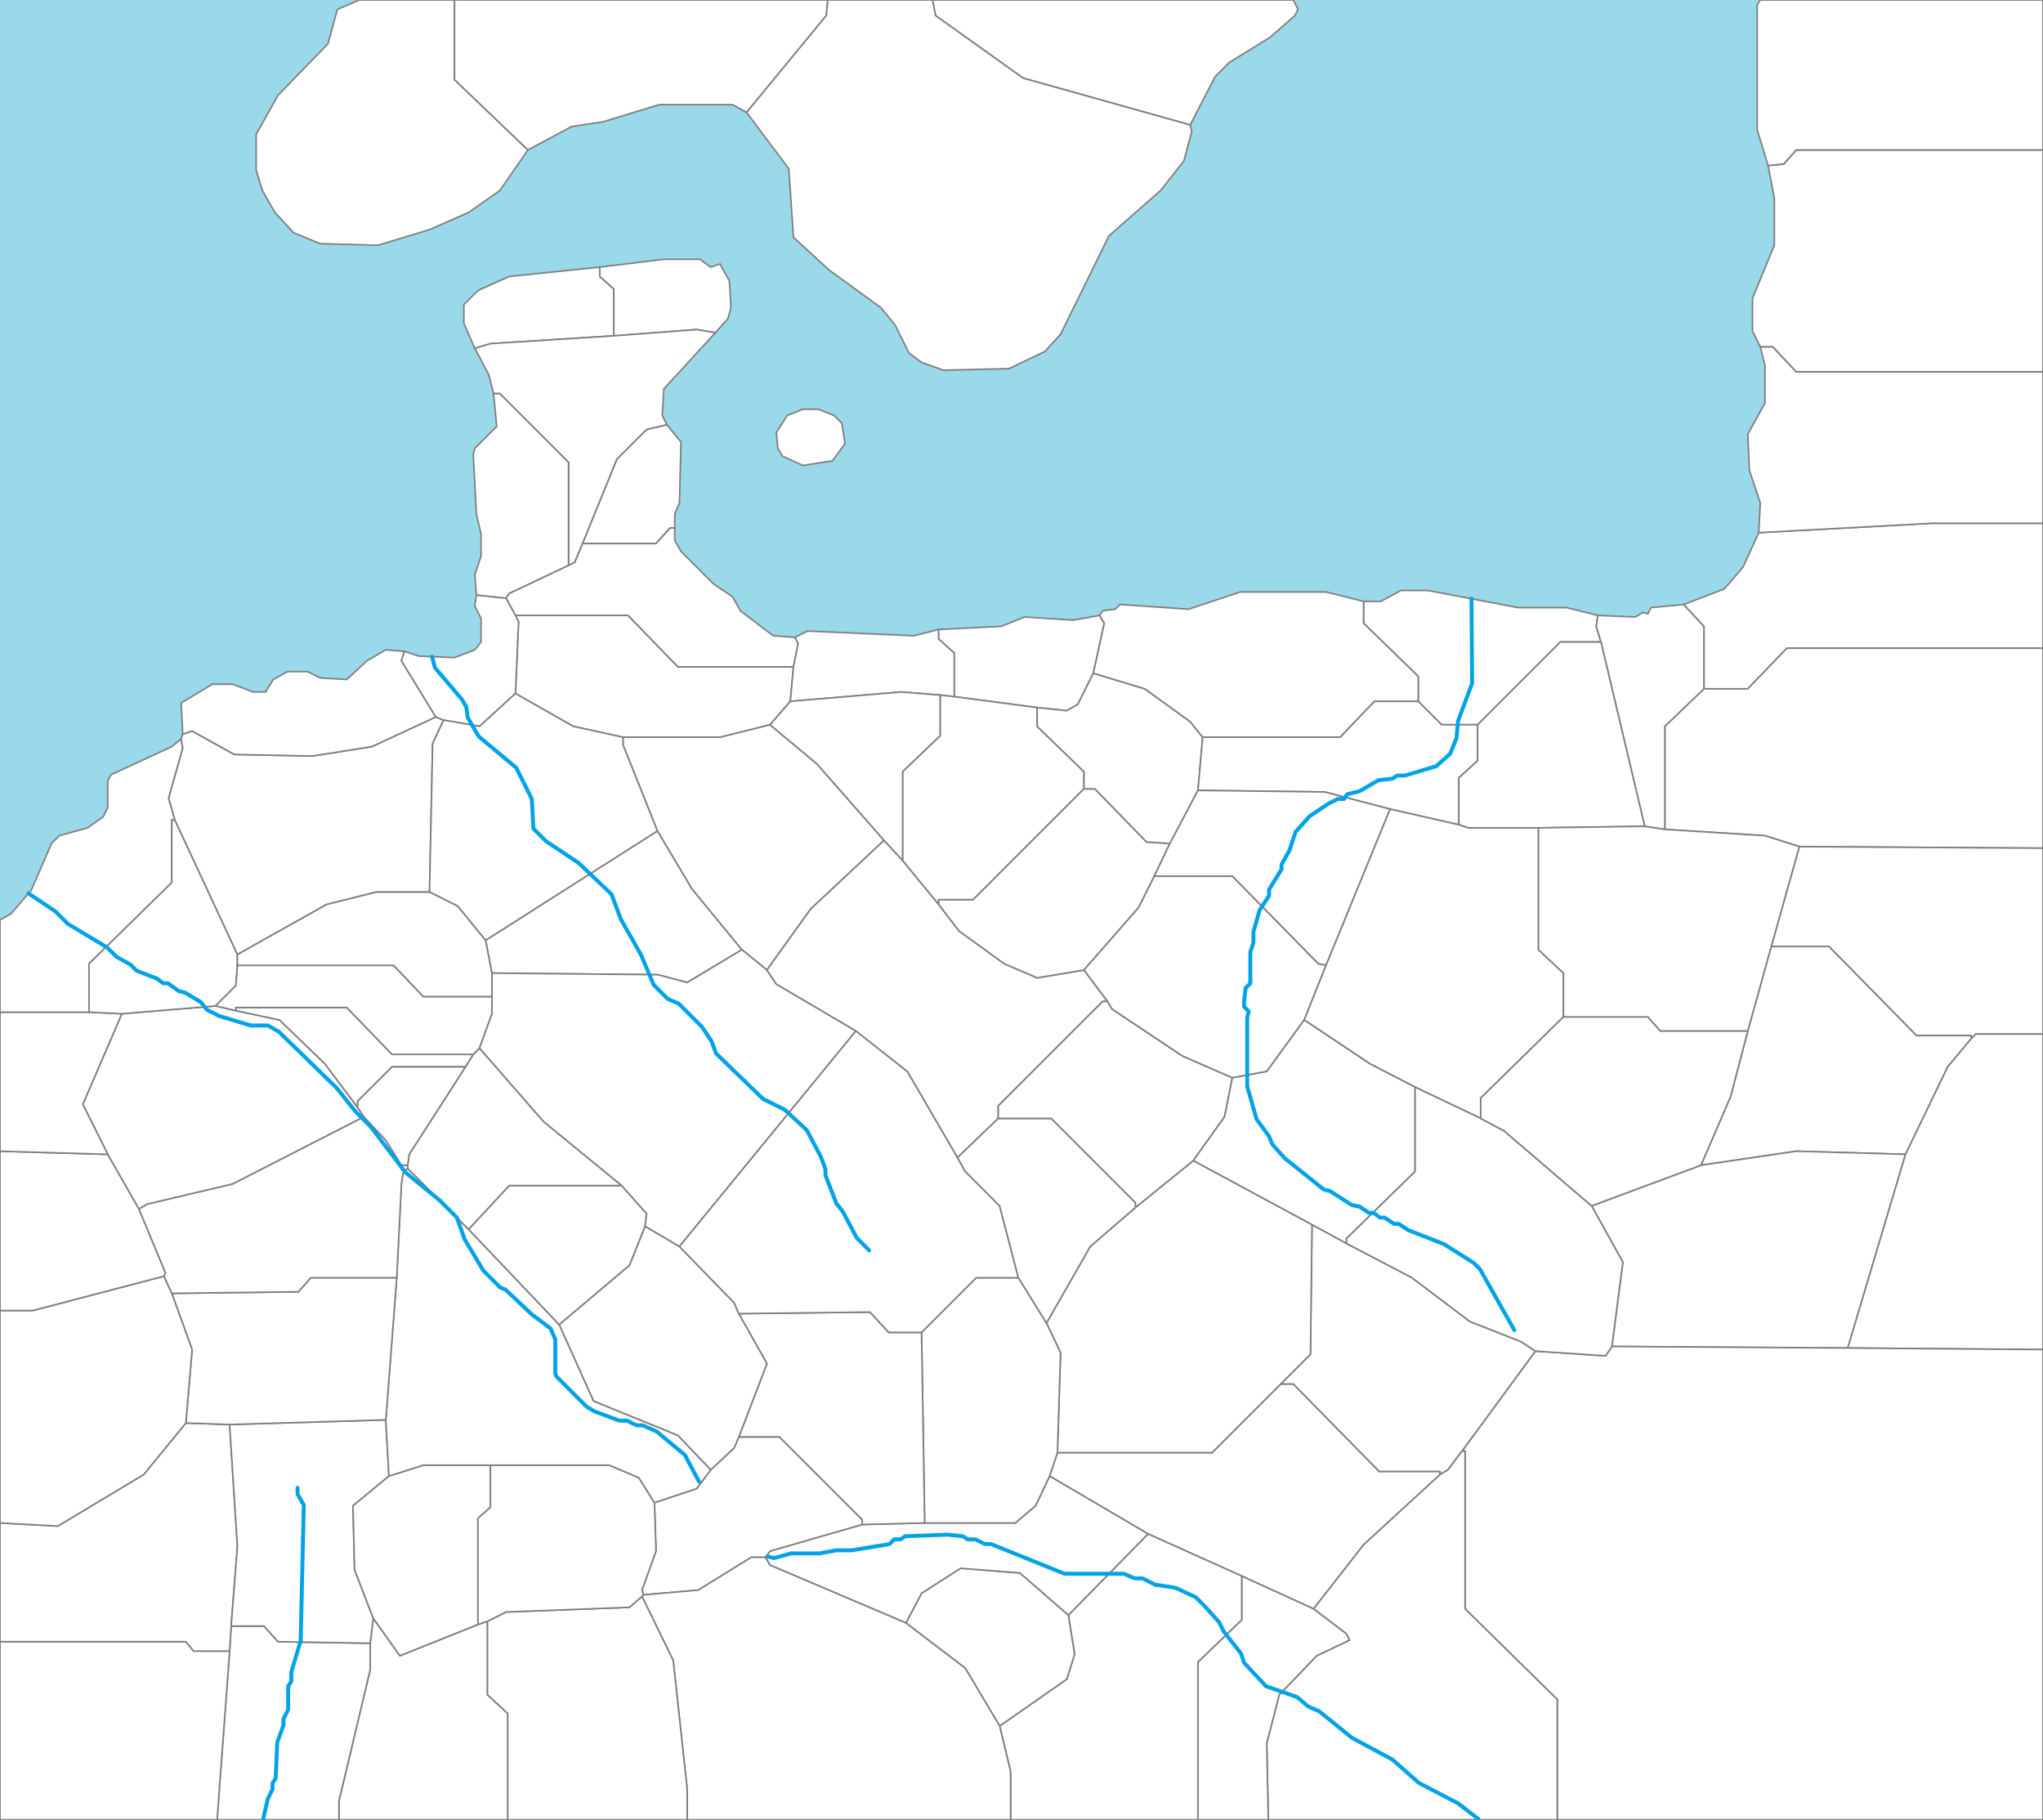
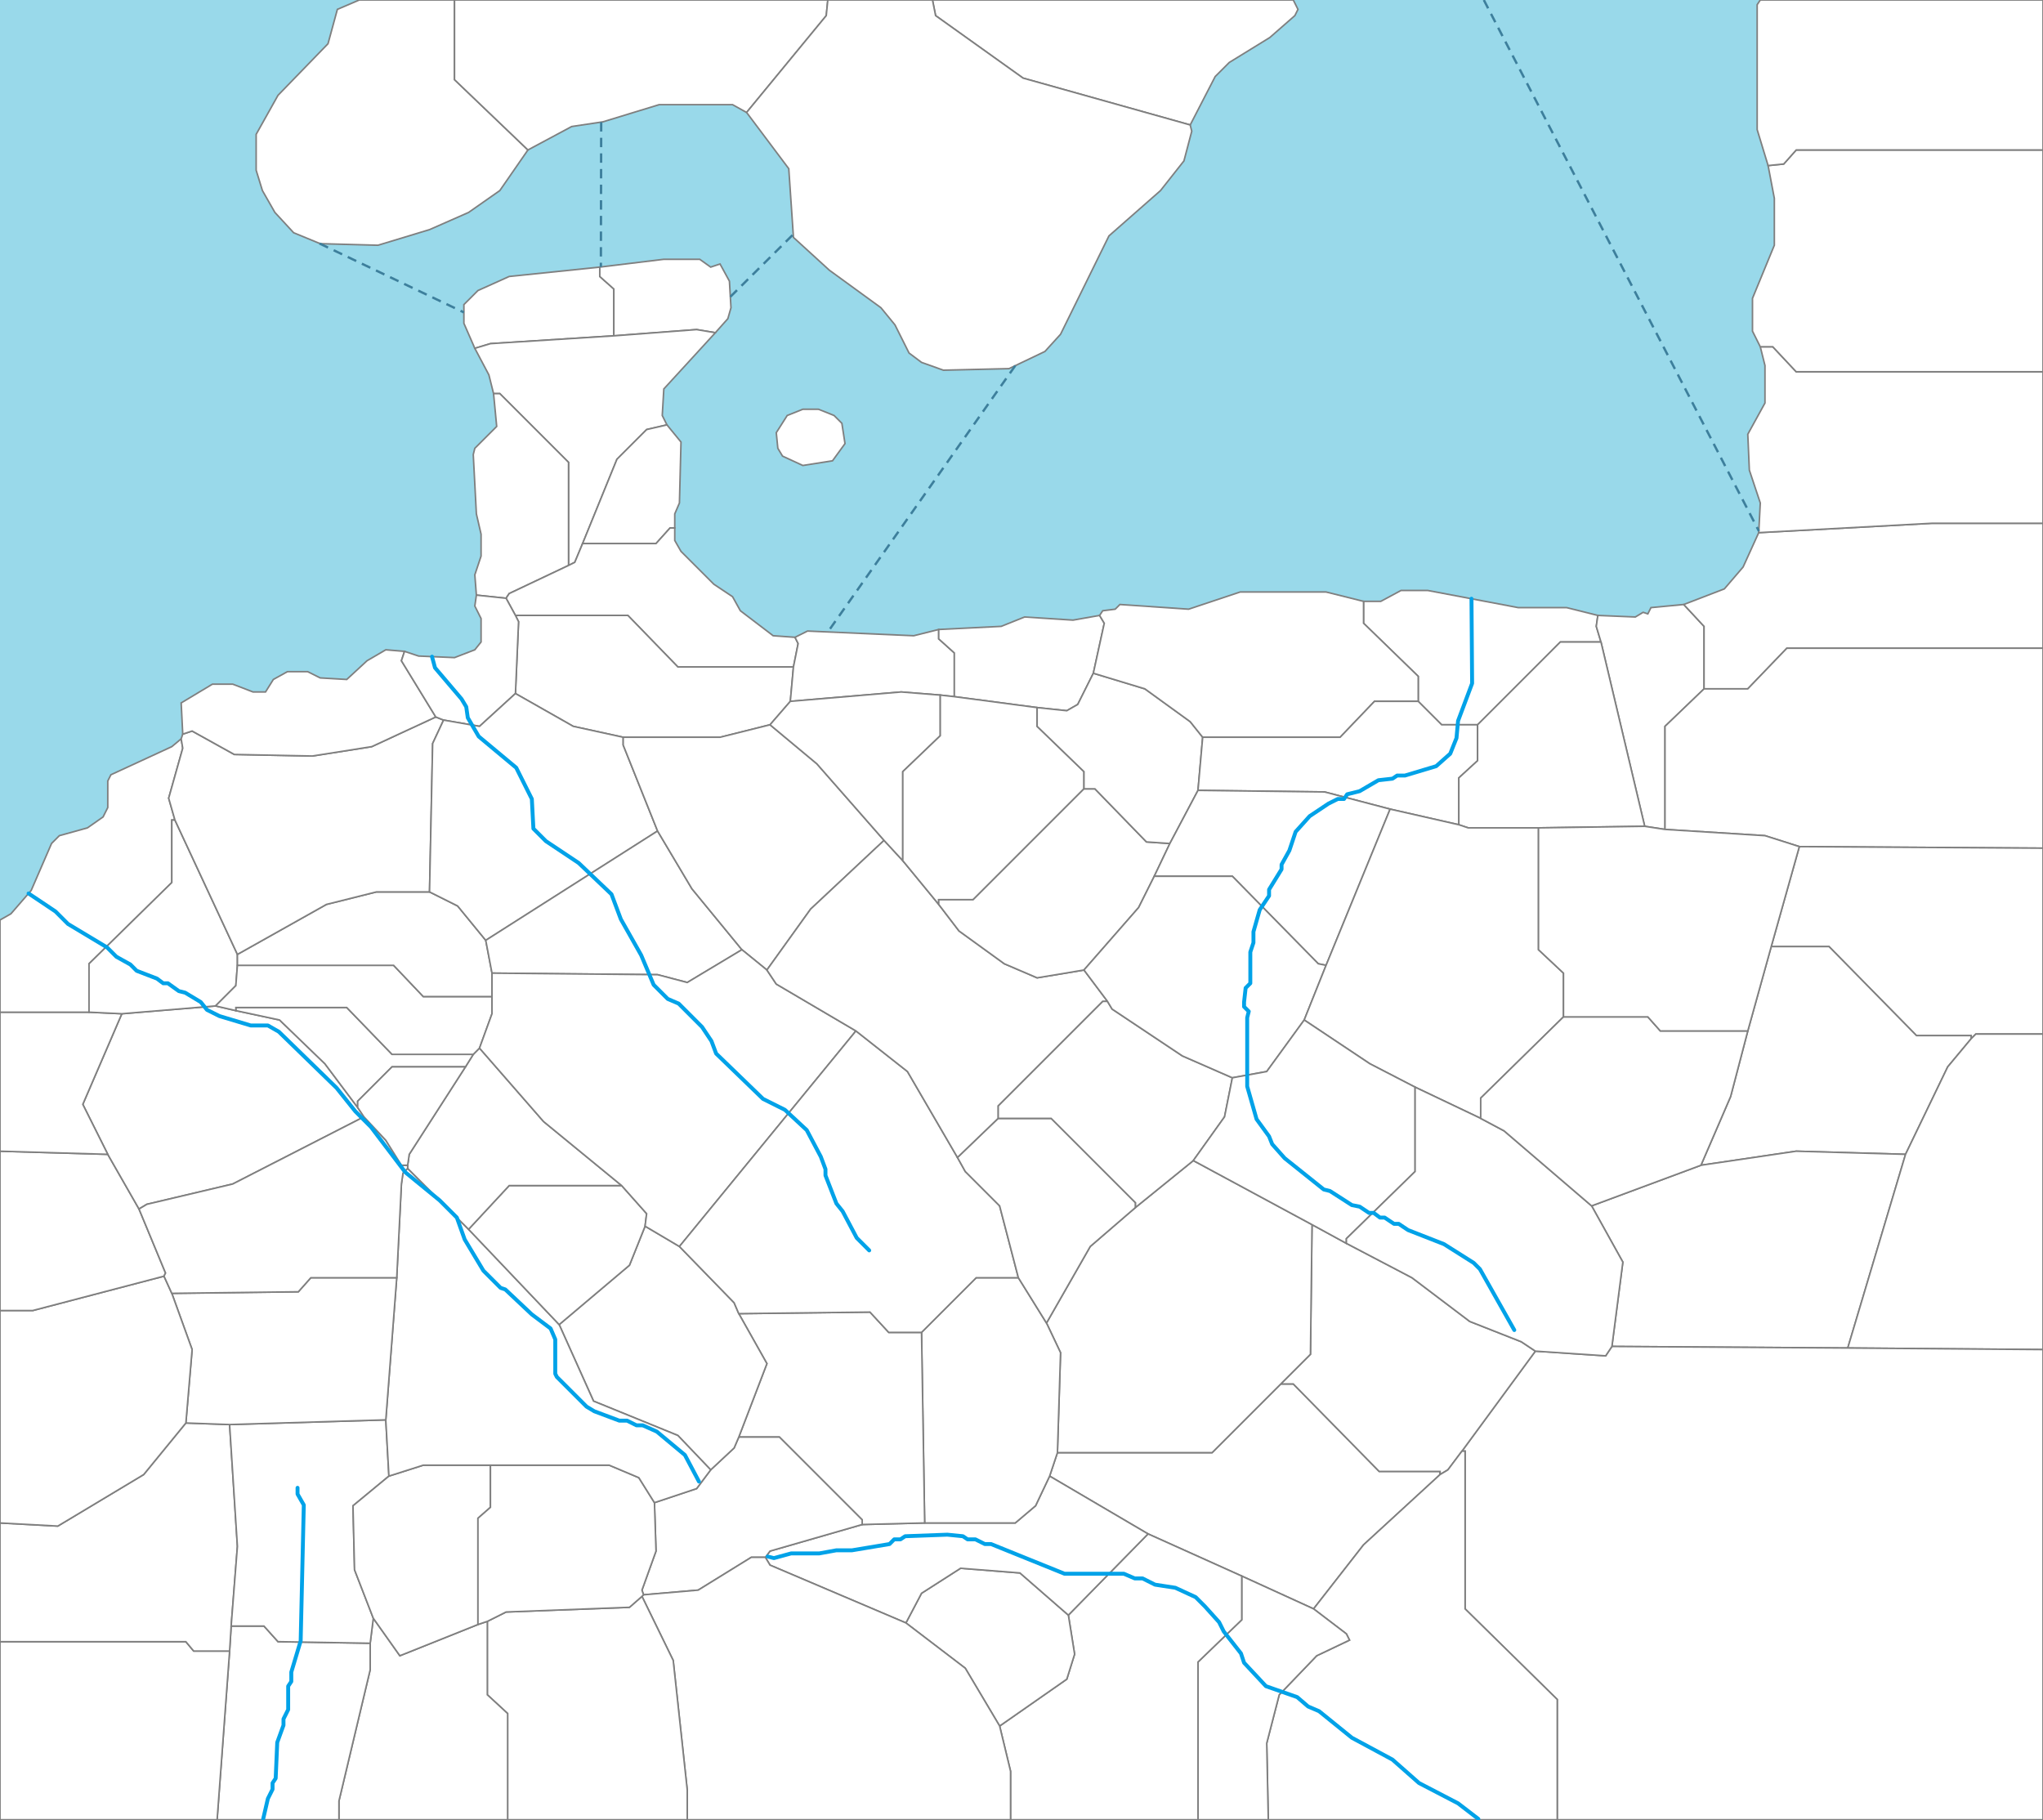
<svg xmlns="http://www.w3.org/2000/svg" viewBox="0 0 1308 1165" width="1308" height="1165">
  <rect width="1308" height="1165" fill="#99d9ea" />
  <g id="lands" fill="#ffffff" stroke="#7f7f7f" stroke-width="1">
    <path id="land-1" d="M230 0 L291 0 L291 51 L338 96 L320 122 L300 136 L275 147 L242 157 L205 156 L188 149 L176 136 L168 122 L164 109 L164 86 L178 61 L210 28 L216 6 Z" />
    <path id="land-2" d="M291 0 L530 0 L529 10 L478 72 L469 67 L422 67 L386 78 L366 81 L338 96 L291 51 Z" />
    <path id="land-3" d="M597 0 L828 0 L831 6 L829 10 L813 24 L787 40 L778 49 L762 80 L655 50 L599 10 Z" />
    <path id="land-4" d="M304 223 L297 207 L297 195 L306 186 L326 177 L384 171 L384 177 L393 185 L393 215 L314 220 Z" />
    <path id="land-5" d="M384 171 L425 166 L448 166 L455 171 L461 169 L467 180 L468 197 L466 204 L458 213 L446 211 L393 215 L393 185 L384 177 Z" />
    <path id="land-6" d="M478 72 L529 10 L530 0 L597 0 L599 10 L655 50 L762 80 L763 84 L758 103 L743 122 L710 151 L679 214 L669 225 L646 236 L604 237 L590 232 L582 226 L573 208 L564 197 L531 173 L508 152 L505 108 Z" />
    <path id="land-7" d="M497 277 L504 266 L514 262 L524 262 L534 266 L539 271 L541 284 L533 295 L514 298 L501 292 L498 287 Z" />
    <path id="land-8" d="M304 223 L314 220 L393 215 L446 211 L458 213 L425 249 L424 266 L427 272 L414 275 L395 294 L373 348 L368 360 L364 362 L364 296 L320 252 L316 252 L313 240 Z" />
    <path id="land-9" d="M305 381 L304 368 L308 356 L308 342 L305 329 L303 291 L304 287 L318 273 L316 252 L320 252 L364 296 L364 362 L326 380 L324 383 Z" />
    <path id="land-10" d="M373 348 L395 294 L414 275 L427 272 L436 283 L435 322 L432 329 L432 338 L429 338 L420 348 Z" />
    <path id="land-11" d="M324 383 L326 380 L364 362 L368 360 L373 348 L420 348 L429 338 L432 338 L432 346 L436 353 L457 374 L469 382 L474 391 L495 407 L509 408 L511 412 L508 427 L434 427 L402 394 L330 394 Z" />
    <path id="land-12" d="M330 394 L402 394 L434 427 L508 427 L506 449 L493 464 L461 472 L399 472 L367 465 L330 444 L332 398 Z" />
    <path id="land-13" d="M506 449 L508 427 L511 412 L509 408 L517 404 L585 407 L601 403 L601 409 L611 418 L611 446 L602 445 L577 443 Z" />
    <path id="land-14" d="M601 403 L641 401 L656 395 L687 397 L704 394 L707 399 L700 431 L690 451 L683 455 L664 453 L611 446 L611 418 L601 409 Z" />
    <path id="land-15" d="M1023 394 L1003 389 L972 389 L914 378 L897 378 L884 385 L873 385 L873 399 L908 433 L908 449 L923 464 L946 464 L999 411 L1025 411 L1022 401 Z" />
    <path id="land-16" d="M1023 394 L1047 395 L1052 392 L1055 393 L1057 389 L1078 387 L1091 401 L1091 441 L1066 465 L1066 531 L1053 529 L1025 411 L1022 401 Z" />
    <path id="land-17" d="M1078 387 L1104 377 L1116 363 L1126 341 L1237 335 L1308 335 L1308 415 L1144 415 L1119 441 L1091 441 L1091 401 Z" />
    <path id="land-18" d="M1126 341 L1127 322 L1120 301 L1119 278 L1130 258 L1130 234 L1127 222 L1135 222 L1150 238 L1308 238 L1308 335 L1237 335 Z" />
    <path id="land-19" d="M1127 222 L1122 212 L1122 191 L1136 157 L1136 127 L1132 106 L1142 105 L1150 96 L1308 96 L1308 238 L1150 238 L1135 222 Z" />
    <path id="land-20" d="M1066 531 L1066 465 L1091 441 L1119 441 L1144 415 L1308 415 L1308 543 L1152 542 L1130 535 Z" />
    <path id="land-21" d="M1134 606 L1152 542 L1308 543 L1308 662 L1265 662 L1262 665 L1262 663 L1227 663 L1171 606 Z" />
    <path id="land-22" d="M1089 746 L1108 702 L1119 660 L1134 606 L1171 606 L1227 663 L1262 663 L1262 665 L1247 683 L1220 739 L1150 737 Z" />
    <path id="land-23" d="M1019 772 L1089 746 L1150 737 L1220 739 L1183 863 L1032 862 L1039 808 Z" />
    <path id="land-24" d="M1183 863 L1220 739 L1247 683 L1262 665 L1265 662 L1308 662 L1308 864 Z" />
    <path id="land-26" d="M1032 862 L1183 863 L1308 864 L1308 1165 L997 1165 L997 1088 L938 1030 L938 929 L936 929 L983 865 L1028 868 Z" />
    <path id="land-28" d="M672 945 L677 930 L776 930 L820 886 L828 886 L883 942 L922 942 L922 944 L873 989 L841 1030 L795 1009 L735 982 Z" />
    <path id="land-29" d="M820 886 L839 867 L840 784 L862 796 L904 818 L941 846 L974 859 L983 865 L936 929 L927 941 L922 944 L922 942 L883 942 L828 886 Z" />
    <path id="land-30" d="M670 847 L698 798 L727 773 L764 743 L840 784 L839 867 L820 886 L776 930 L677 930 L679 866 Z" />
    <path id="land-31" d="M812 1165 L811 1116 L819 1085 L843 1060 L864 1050 L862 1046 L841 1030 L873 989 L922 944 L927 941 L936 929 L938 929 L938 1030 L997 1088 L997 1165 Z" />
    <path id="land-32" d="M767 1165 L767 1064 L795 1037 L795 1009 L841 1030 L862 1046 L864 1050 L843 1060 L819 1085 L811 1116 L812 1165 Z" />
    <path id="land-33" d="M640 1105 L683 1075 L688 1059 L684 1034 L735 982 L795 1009 L795 1037 L767 1064 L767 1165 L647 1165 L647 1134 Z" />
    <path id="land-34" d="M580 1039 L590 1020 L615 1004 L653 1007 L684 1034 L688 1059 L683 1075 L640 1105 L618 1068 Z" />
    <path id="land-35" d="M490 997 L493 993 L552 976 L592 975 L650 975 L663 964 L672 945 L735 982 L684 1034 L653 1007 L615 1004 L590 1020 L580 1039 L493 1002 Z" />
    <path id="land-36" d="M590 853 L625 818 L652 818 L670 847 L679 866 L677 930 L672 945 L663 964 L650 975 L592 975 Z" />
    <path id="land-37" d="M473 841 L557 840 L569 853 L590 853 L592 975 L552 976 L552 973 L499 920 L473 920 L491 873 Z" />
    <path id="land-38" d="M412 1021 L411 1018 L420 993 L419 962 L446 953 L455 941 L470 927 L473 920 L499 920 L552 973 L552 976 L493 993 L490 997 L481 997 L447 1018 Z" />
    <path id="land-39" d="M411 1022 L412 1021 L447 1018 L481 997 L490 997 L493 1002 L580 1039 L618 1068 L640 1105 L647 1134 L647 1165 L440 1165 L440 1146 L431 1063 Z" />
    <path id="land-40" d="M312 1038 L324 1032 L403 1029 L411 1022 L431 1063 L440 1146 L440 1165 L325 1165 L325 1097 L312 1085 Z" />
    <path id="land-41" d="M217 1165 L217 1153 L237 1069 L237 1052 L239 1036 L256 1060 L306 1040 L312 1038 L312 1085 L325 1097 L325 1165 Z" />
    <path id="land-42" d="M139 1165 L147 1057 L148 1041 L169 1041 L178 1051 L237 1052 L237 1069 L217 1153 L217 1165 Z" />
    <path id="land-43" d="M0 1051 L119 1051 L124 1057 L147 1057 L139 1165 L0 1165 Z" />
    <path id="land-44" d="M0 1051 L0 975 L37 977 L92 944 L119 911 L147 912 L152 990 L148 1041 L147 1057 L124 1057 L119 1051 Z" />
    <path id="land-45" d="M147 912 L247 909 L249 945 L226 964 L227 1005 L239 1036 L237 1052 L178 1051 L169 1041 L148 1041 L152 990 Z" />
    <path id="land-46" d="M239 1036 L227 1005 L226 964 L249 945 L271 938 L314 938 L314 965 L306 972 L306 1040 L256 1060 Z" />
    <path id="land-47" d="M306 1040 L306 972 L314 965 L314 938 L390 938 L409 946 L419 962 L420 993 L411 1018 L412 1021 L411 1022 L403 1029 L324 1032 L312 1038 Z" />
    <path id="land-48" d="M358 848 L403 810 L413 785 L435 798 L470 834 L473 841 L491 873 L473 920 L470 927 L455 941 L434 919 L380 897 Z" />
    <path id="land-49" d="M247 909 L254 818 L257 758 L258 751 L261 748 L300 787 L358 848 L380 897 L434 919 L455 941 L446 953 L419 962 L409 946 L390 938 L314 938 L271 938 L249 945 Z" />
    <path id="land-50" d="M300 787 L326 759 L398 759 L414 777 L413 785 L403 810 L358 848 Z" />
    <path id="land-51" d="M261 746 L262 739 L298 683 L303 675 L307 671 L348 718 L398 759 L326 759 L300 787 L261 748 Z" />
    <path id="land-52" d="M110 828 L191 827 L199 818 L254 818 L247 909 L147 912 L119 911 L123 864 Z" />
    <path id="land-53" d="M0 839 L21 839 L105 817 L110 828 L123 864 L119 911 L92 944 L37 977 L0 975 Z" />
    <path id="land-54" d="M0 737 L69 739 L89 774 L106 815 L105 817 L21 839 L0 839 Z" />
    <path id="land-55" d="M138 644 L78 649 L53 707 L69 739 L89 774 L94 771 L149 758 L233 715 L229 709 L208 681 L179 653 L151 647 Z" />
    <path id="land-56" d="M0 648 L57 648 L78 649 L53 707 L69 739 L0 737 Z" />
    <path id="land-57" d="M0 589 L7 585 L20 570 L33 540 L38 535 L56 530 L66 523 L69 517 L69 500 L71 496 L110 478 L116 473 L117 479 L108 511 L112 525 L110 525 L110 565 L57 617 L57 648 L0 648 Z" />
    <path id="land-58" d="M112 525 L110 525 L110 565 L57 617 L57 648 L78 649 L138 644 L151 631 L152 618 L152 611 Z" />
    <path id="land-59" d="M151 647 L151 645 L222 645 L251 675 L303 675 L298 683 L251 683 L229 705 L229 709 L208 681 L179 653 Z" />
    <path id="land-60" d="M105 817 L106 815 L89 774 L94 771 L149 758 L233 715 L247 730 L257 746 L261 746 L261 748 L258 751 L257 758 L254 818 L199 818 L191 827 L110 828 Z" />
    <path id="land-61" d="M229 709 L229 705 L251 683 L298 683 L262 739 L261 746 L257 746 L247 730 L233 715 Z" />
    <path id="land-62" d="M138 644 L151 631 L152 618 L252 618 L271 638 L315 638 L315 649 L307 671 L303 675 L251 675 L222 645 L151 645 L151 647 Z" />
    <path id="land-63" d="M152 611 L209 579 L241 571 L275 571 L293 580 L311 602 L315 623 L315 638 L271 638 L252 618 L152 618 Z" />
    <path id="land-64" d="M112 525 L108 511 L117 479 L116 473 L117 470 L123 468 L150 483 L200 484 L238 478 L279 459 L284 461 L277 476 L275 571 L241 571 L209 579 L152 611 Z" />
    <path id="land-65" d="M117 470 L116 450 L136 438 L149 438 L162 443 L170 443 L175 435 L184 430 L197 430 L205 434 L222 435 L235 423 L247 416 L259 417 L257 423 L279 459 L238 478 L200 484 L150 483 L123 468 Z" />
    <path id="land-66" d="M259 417 L268 420 L291 421 L304 416 L308 411 L308 396 L304 388 L305 381 L324 383 L330 394 L332 398 L330 444 L307 465 L284 461 L279 459 L257 423 Z" />
    <path id="land-67" d="M275 571 L277 476 L284 461 L307 465 L330 444 L367 465 L399 472 L399 477 L421 532 L311 602 L293 580 Z" />
    <path id="land-68" d="M311 602 L421 532 L443 569 L475 608 L440 629 L421 624 L315 623 Z" />
    <path id="land-69" d="M399 472 L461 472 L493 464 L523 489 L566 538 L519 582 L491 621 L475 608 L443 569 L421 532 L399 477 Z" />
    <path id="land-70" d="M307 671 L315 649 L315 638 L315 623 L421 624 L440 629 L475 608 L491 621 L497 630 L548 660 L435 798 L413 785 L414 777 L398 759 L348 718 Z" />
    <path id="land-71" d="M435 798 L548 660 L581 686 L613 741 L618 750 L640 772 L652 818 L625 818 L590 853 L569 853 L557 840 L473 841 L470 834 Z" />
    <path id="land-72" d="M613 741 L639 716 L673 716 L727 770 L727 773 L698 798 L670 847 L652 818 L640 772 L618 750 Z" />
    <path id="land-73" d="M639 716 L639 708 L706 641 L709 641 L712 646 L757 676 L789 690 L784 715 L764 743 L727 773 L727 770 L673 716 Z" />
    <path id="land-74" d="M491 621 L519 582 L566 538 L578 551 L601 579 L614 596 L643 617 L664 626 L694 621 L709 641 L706 641 L639 708 L639 716 L613 741 L581 686 L548 660 L497 630 Z" />
    <path id="land-75" d="M493 464 L506 449 L577 443 L602 445 L602 471 L578 494 L578 551 L566 538 L523 489 Z" />
    <path id="land-76" d="M578 551 L578 494 L602 471 L602 445 L611 446 L664 453 L664 465 L694 494 L694 505 L623 576 L601 576 L601 579 Z" />
    <path id="land-77" d="M601 579 L601 576 L623 576 L694 505 L701 505 L734 539 L749 540 L739 561 L729 581 L694 621 L664 626 L643 617 L614 596 Z" />
    <path id="land-78" d="M664 453 L683 455 L690 451 L700 431 L733 441 L762 462 L770 472 L767 506 L749 540 L734 539 L701 505 L694 505 L694 494 L664 465 Z" />
    <path id="land-79" d="M700 431 L707 399 L704 394 L706 391 L714 390 L717 387 L761 390 L794 379 L849 379 L873 385 L873 399 L908 433 L908 449 L880 449 L858 472 L770 472 L762 462 L733 441 Z" />
    <path id="land-80" d="M767 506 L770 472 L858 472 L880 449 L908 449 L923 464 L946 464 L946 487 L934 498 L934 528 L890 518 L848 507 Z" />
    <path id="land-81" d="M1025 411 L999 411 L946 464 L946 487 L934 498 L934 528 L940 530 L985 530 L1053 529 Z" />
    <path id="land-82" d="M739 561 L749 540 L767 506 L848 507 L890 518 L849 618 L844 617 L789 561 Z" />
    <path id="land-83" d="M694 621 L729 581 L739 561 L789 561 L844 617 L849 618 L835 653 L811 686 L789 690 L757 676 L712 646 L709 641 Z" />
    <path id="land-84" d="M1001 651 L1001 623 L985 608 L985 530 L940 530 L934 528 L890 518 L849 618 L835 653 L877 681 L906 696 L948 716 L948 703 Z" />
    <path id="land-85" d="M764 743 L784 715 L789 690 L811 686 L835 653 L877 681 L906 696 L906 750 L862 793 L862 796 L840 784 Z" />
    <path id="land-86" d="M1019 772 L963 724 L948 716 L906 696 L906 750 L862 793 L862 796 L904 818 L941 846 L974 859 L983 865 L1028 868 L1032 862 L1039 808 Z" />
    <path id="land-87" d="M1001 651 L948 703 L948 716 L963 724 L1019 772 L1089 746 L1108 702 L1119 660 L1063 660 L1055 651 Z" />
    <path id="land-88" d="M1001 651 L1001 623 L985 608 L985 530 L1053 529 L1066 531 L1130 535 L1152 542 L1134 606 L1119 660 L1063 660 L1055 651 Z" />
    <path id="land-89" d="M1127 0 L1308 0 L1308 96 L1150 96 L1142 105 L1132 106 L1125 83 L1125 3 Z" />
  </g>
  <g id="rivers" fill="none" stroke="#00a2e8" stroke-width="2.5" stroke-linecap="round" stroke-linejoin="round">
    <path d="M942.1 383.3 L942.5 437.5 L933.5 461.5 L932.5 472.5 L928.5 482.5 L919.5 490.5 L899.5 496.5 L894.5 496.5 L891.5 498.5 L882.5 499.5 L870.5 506.5 L862.5 508.5 L860.5 511.5 L856.5 511.5 L850.5 514.5 L838.5 522.5 L829.5 532.5 L825.5 544.5 L820.5 553.5 L820.5 556.5 L812.5 569.5 L812.5 573.5 L806.5 582.5 L802.5 596.5 L802.5 603.5 L800.5 609.5 L800.5 629.5 L797.5 632.5 L796.5 641.5 L796.5 644.5 L799.5 647.5 L798.5 651.5 L798.5 695.5 L804.5 716.5 L812.5 727.5 L814.5 732.5 L822.5 741.5 L847.5 761.5 L851.5 762.5 L865.5 771.5 L870.5 772.5 L876.5 776.5 L879.5 776.5 L883.5 779.5 L886.5 779.5 L892.5 783.5 L895.5 783.5 L901.5 787.5 L924.5 796.5 L943.5 808.5 L947.5 812.5 L969.5 851.5" />
    <path d="M276.6 420.4 L278.5 427.5 L295.5 447.5 L298.5 452.5 L299.5 459.5 L306.5 471.5 L330.5 491.5 L340.5 511.5 L341.5 530.5 L349.5 538.5 L370.5 552.5 L391.5 572.5 L397.5 588.5 L410.5 611.5 L418.5 630.5 L427.5 639.5 L434.5 642.5 L449.5 657.5 L455.5 666.5 L458.5 674.5 L488.5 703.5 L502.5 710.5 L516.5 723.5 L525.5 740.5 L528.5 748.5 L528.5 752.5 L535.5 770.5 L539.5 775.5 L548.5 792.5 L556.5 800.5" />
    <path d="M18.3 572 L35.5 583.5 L43.5 591.5 L68.5 606.5 L74.5 612.5 L83.5 617.5 L87.5 621.5 L100.5 626.5 L104.5 629.5 L107.5 629.5 L114.5 634.5 L118.5 635.5 L128.5 641.5 L132.5 646.5 L140.5 650.5 L160.5 656.5 L171.5 656.5 L178.5 660.5 L215.5 696.5 L227.5 711.5 L237.5 721.5 L259.5 750.5 L281.5 768.5 L292.5 779.5 L297.5 793.5 L309.5 813.5 L320.5 824.5 L323.5 825.5 L340.5 841.5 L352.5 850.5 L355.5 857.5 L355.5 879.5 L356.5 881.5 L375.5 900.5 L380.5 903.5 L396.5 909.5 L401.5 909.5 L407.5 912.5 L411.5 912.5 L420.5 916.5 L438.5 931.5 L447.5 948.5" />
    <path d="M168.5 1164.5 L171.5 1151.5 L174.5 1145.5 L174.5 1141.5 L176.5 1138.5 L177.5 1115.5 L181.5 1104.5 L181.5 1100.5 L184.5 1094.5 L184.5 1079.5 L186.5 1076.5 L186.5 1070.5 L192.5 1050.5 L194.5 963.5 L190.5 956.5 L190.5 952.5" />
    <path d="M491.5 996.5 L495.5 997.5 L506.5 994.5 L524.5 994.5 L535.5 992.5 L545.5 992.5 L569.5 988.5 L572.5 985.5 L576.5 985.5 L579.5 983.5 L606.5 982.5 L616.5 983.5 L619.5 985.5 L624.5 985.5 L630.5 988.5 L634.5 988.5 L681.5 1007.5 L719.5 1007.5 L726.5 1010.5 L731.5 1010.5 L739.5 1014.5 L752.5 1016.5 L765.5 1022.5 L771.5 1028.5 L780.5 1038.5 L783.5 1044.5 L794.5 1058.5 L796.5 1064.5 L810.5 1079.5 L830.5 1086.5 L837.5 1092.5 L844.5 1095.5 L865.5 1112.5 L891.5 1126.5 L908.5 1141.5 L933.5 1154.5 L946.5 1164.5" />
  </g>
+   <g id="sea-zones" fill="none" stroke="#3d7f9c" stroke-width="1.5" stroke-dasharray="6 4">
+     <path d="M204.6 155.9 L297 200" />
+     <path d="M384.9 78.2 L384.7 170.9" />
+     <path d="M467.6 190 L507.9 150" />
+     <path d="M650 234.1 L530 404.6" />
+     <path d="M950 0 L1126.1 340" />
+   </g>
</svg>
